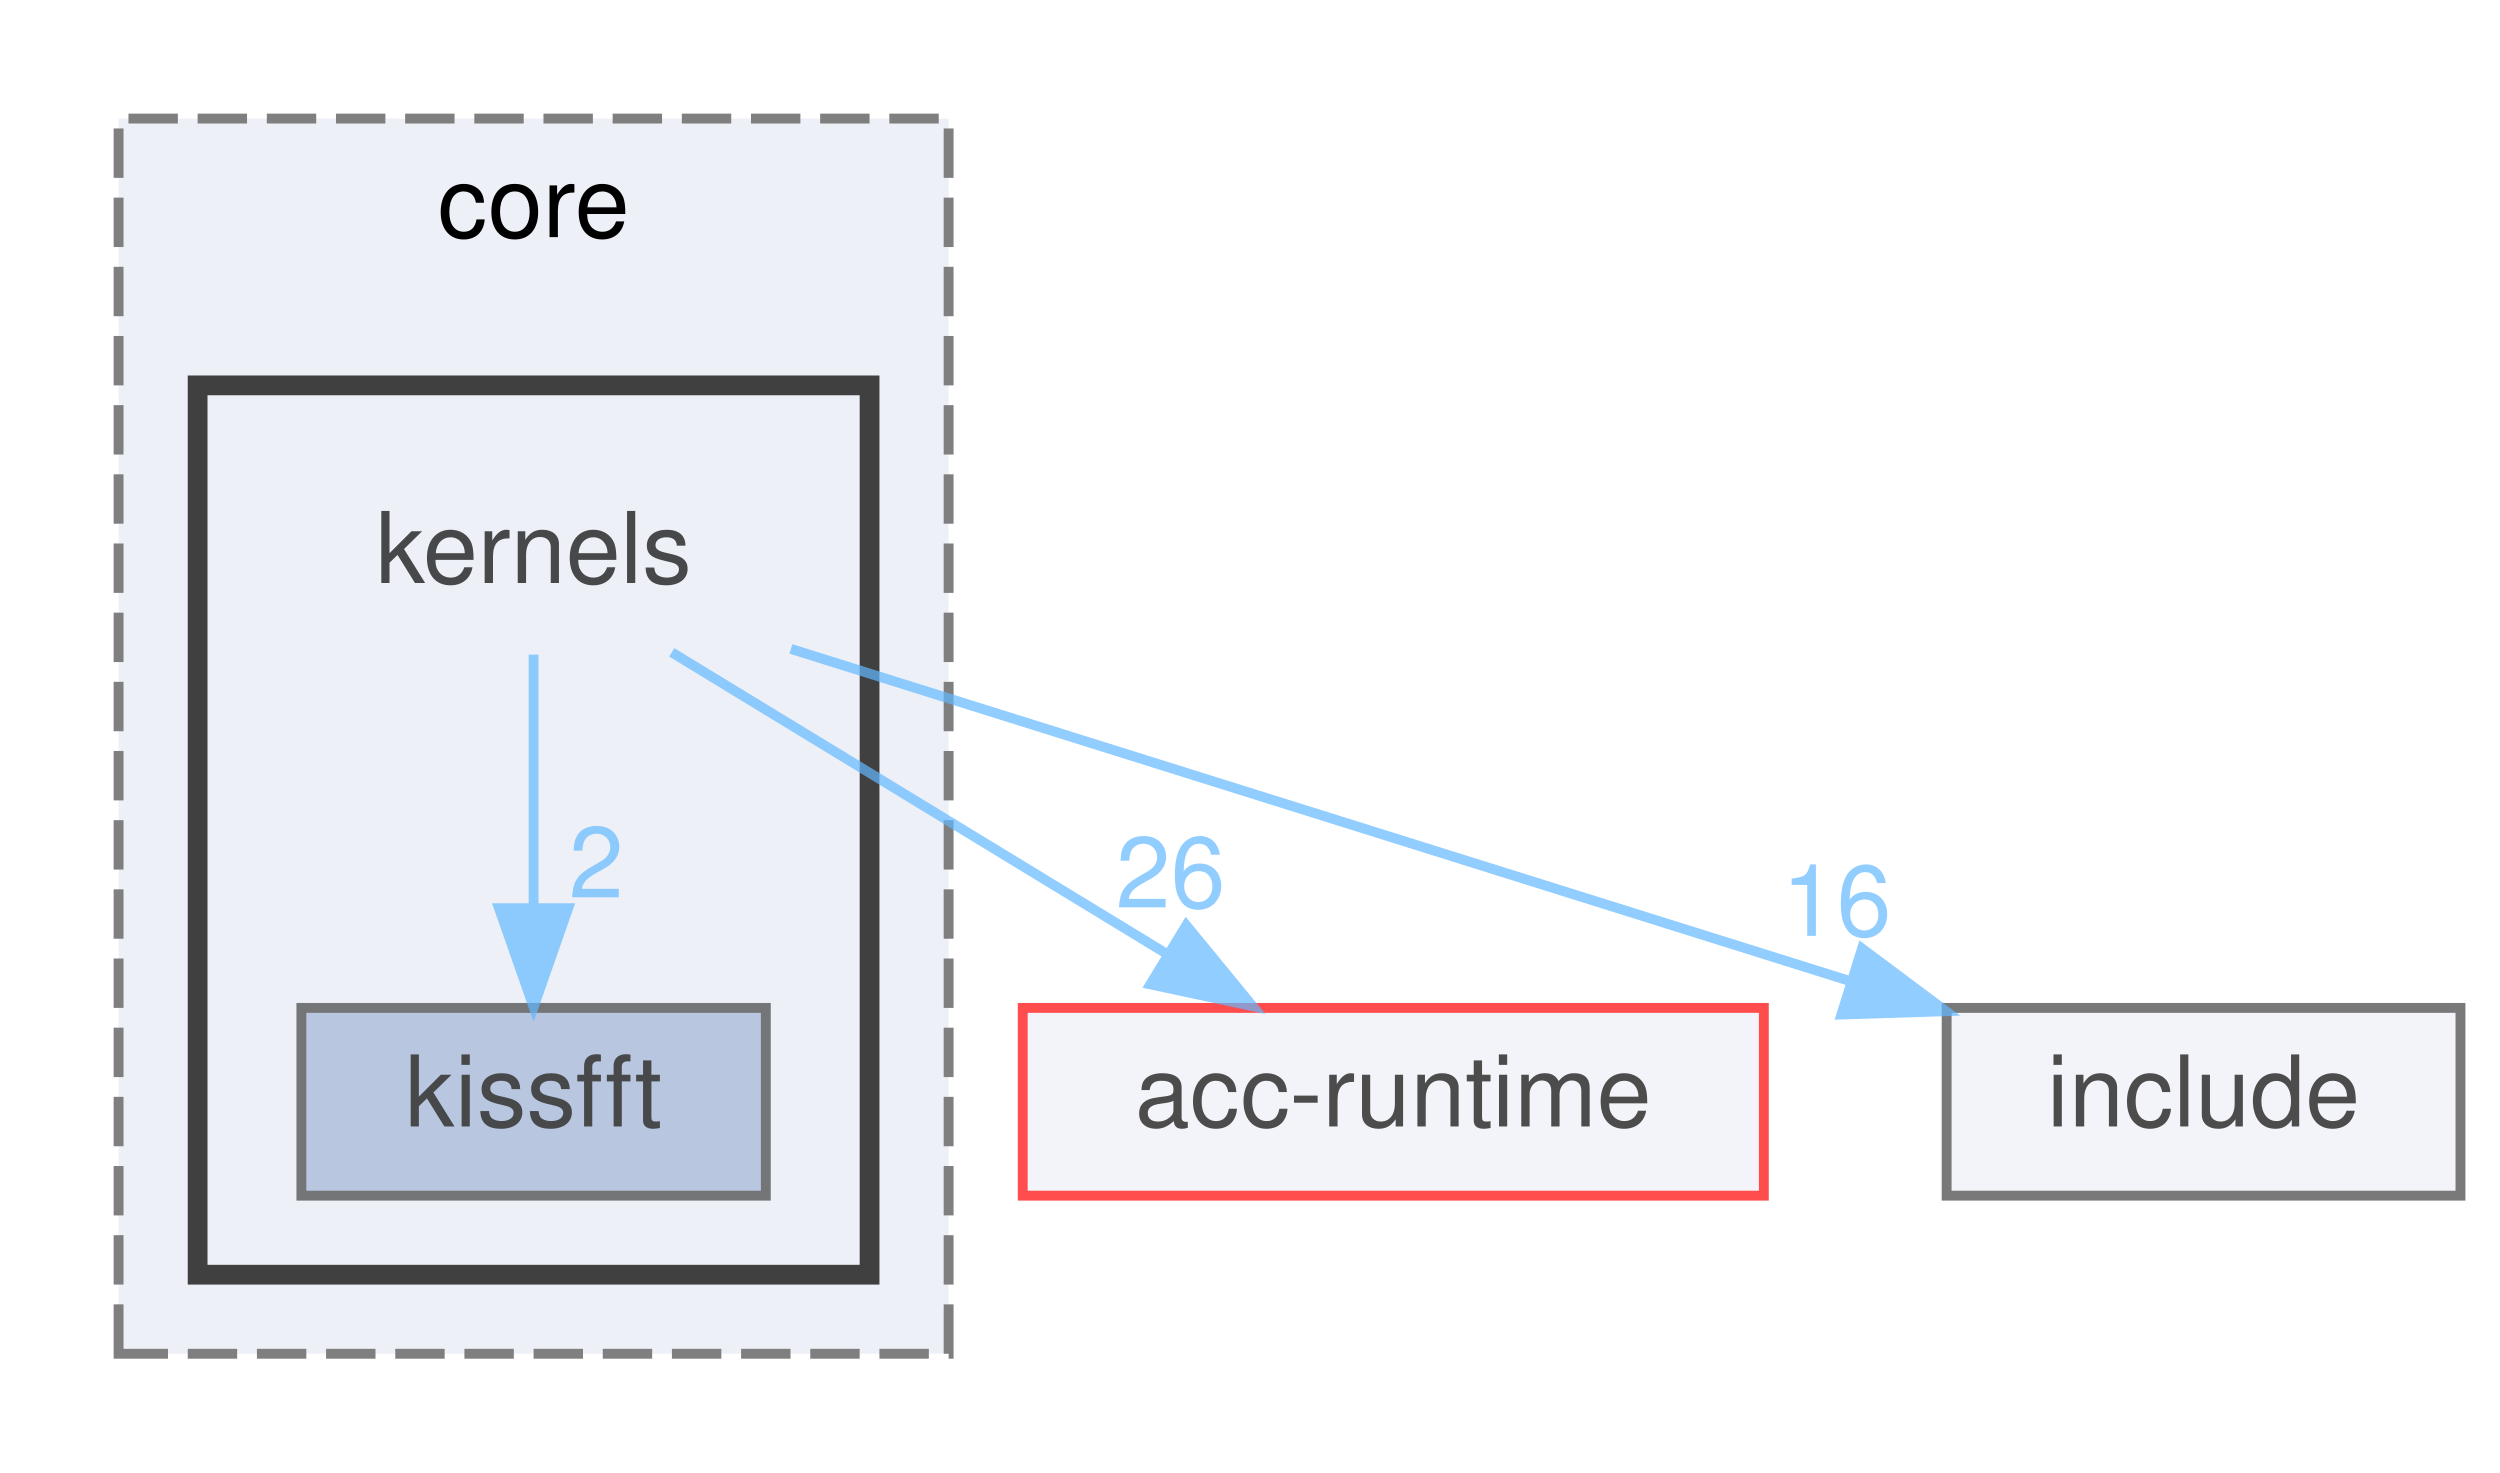
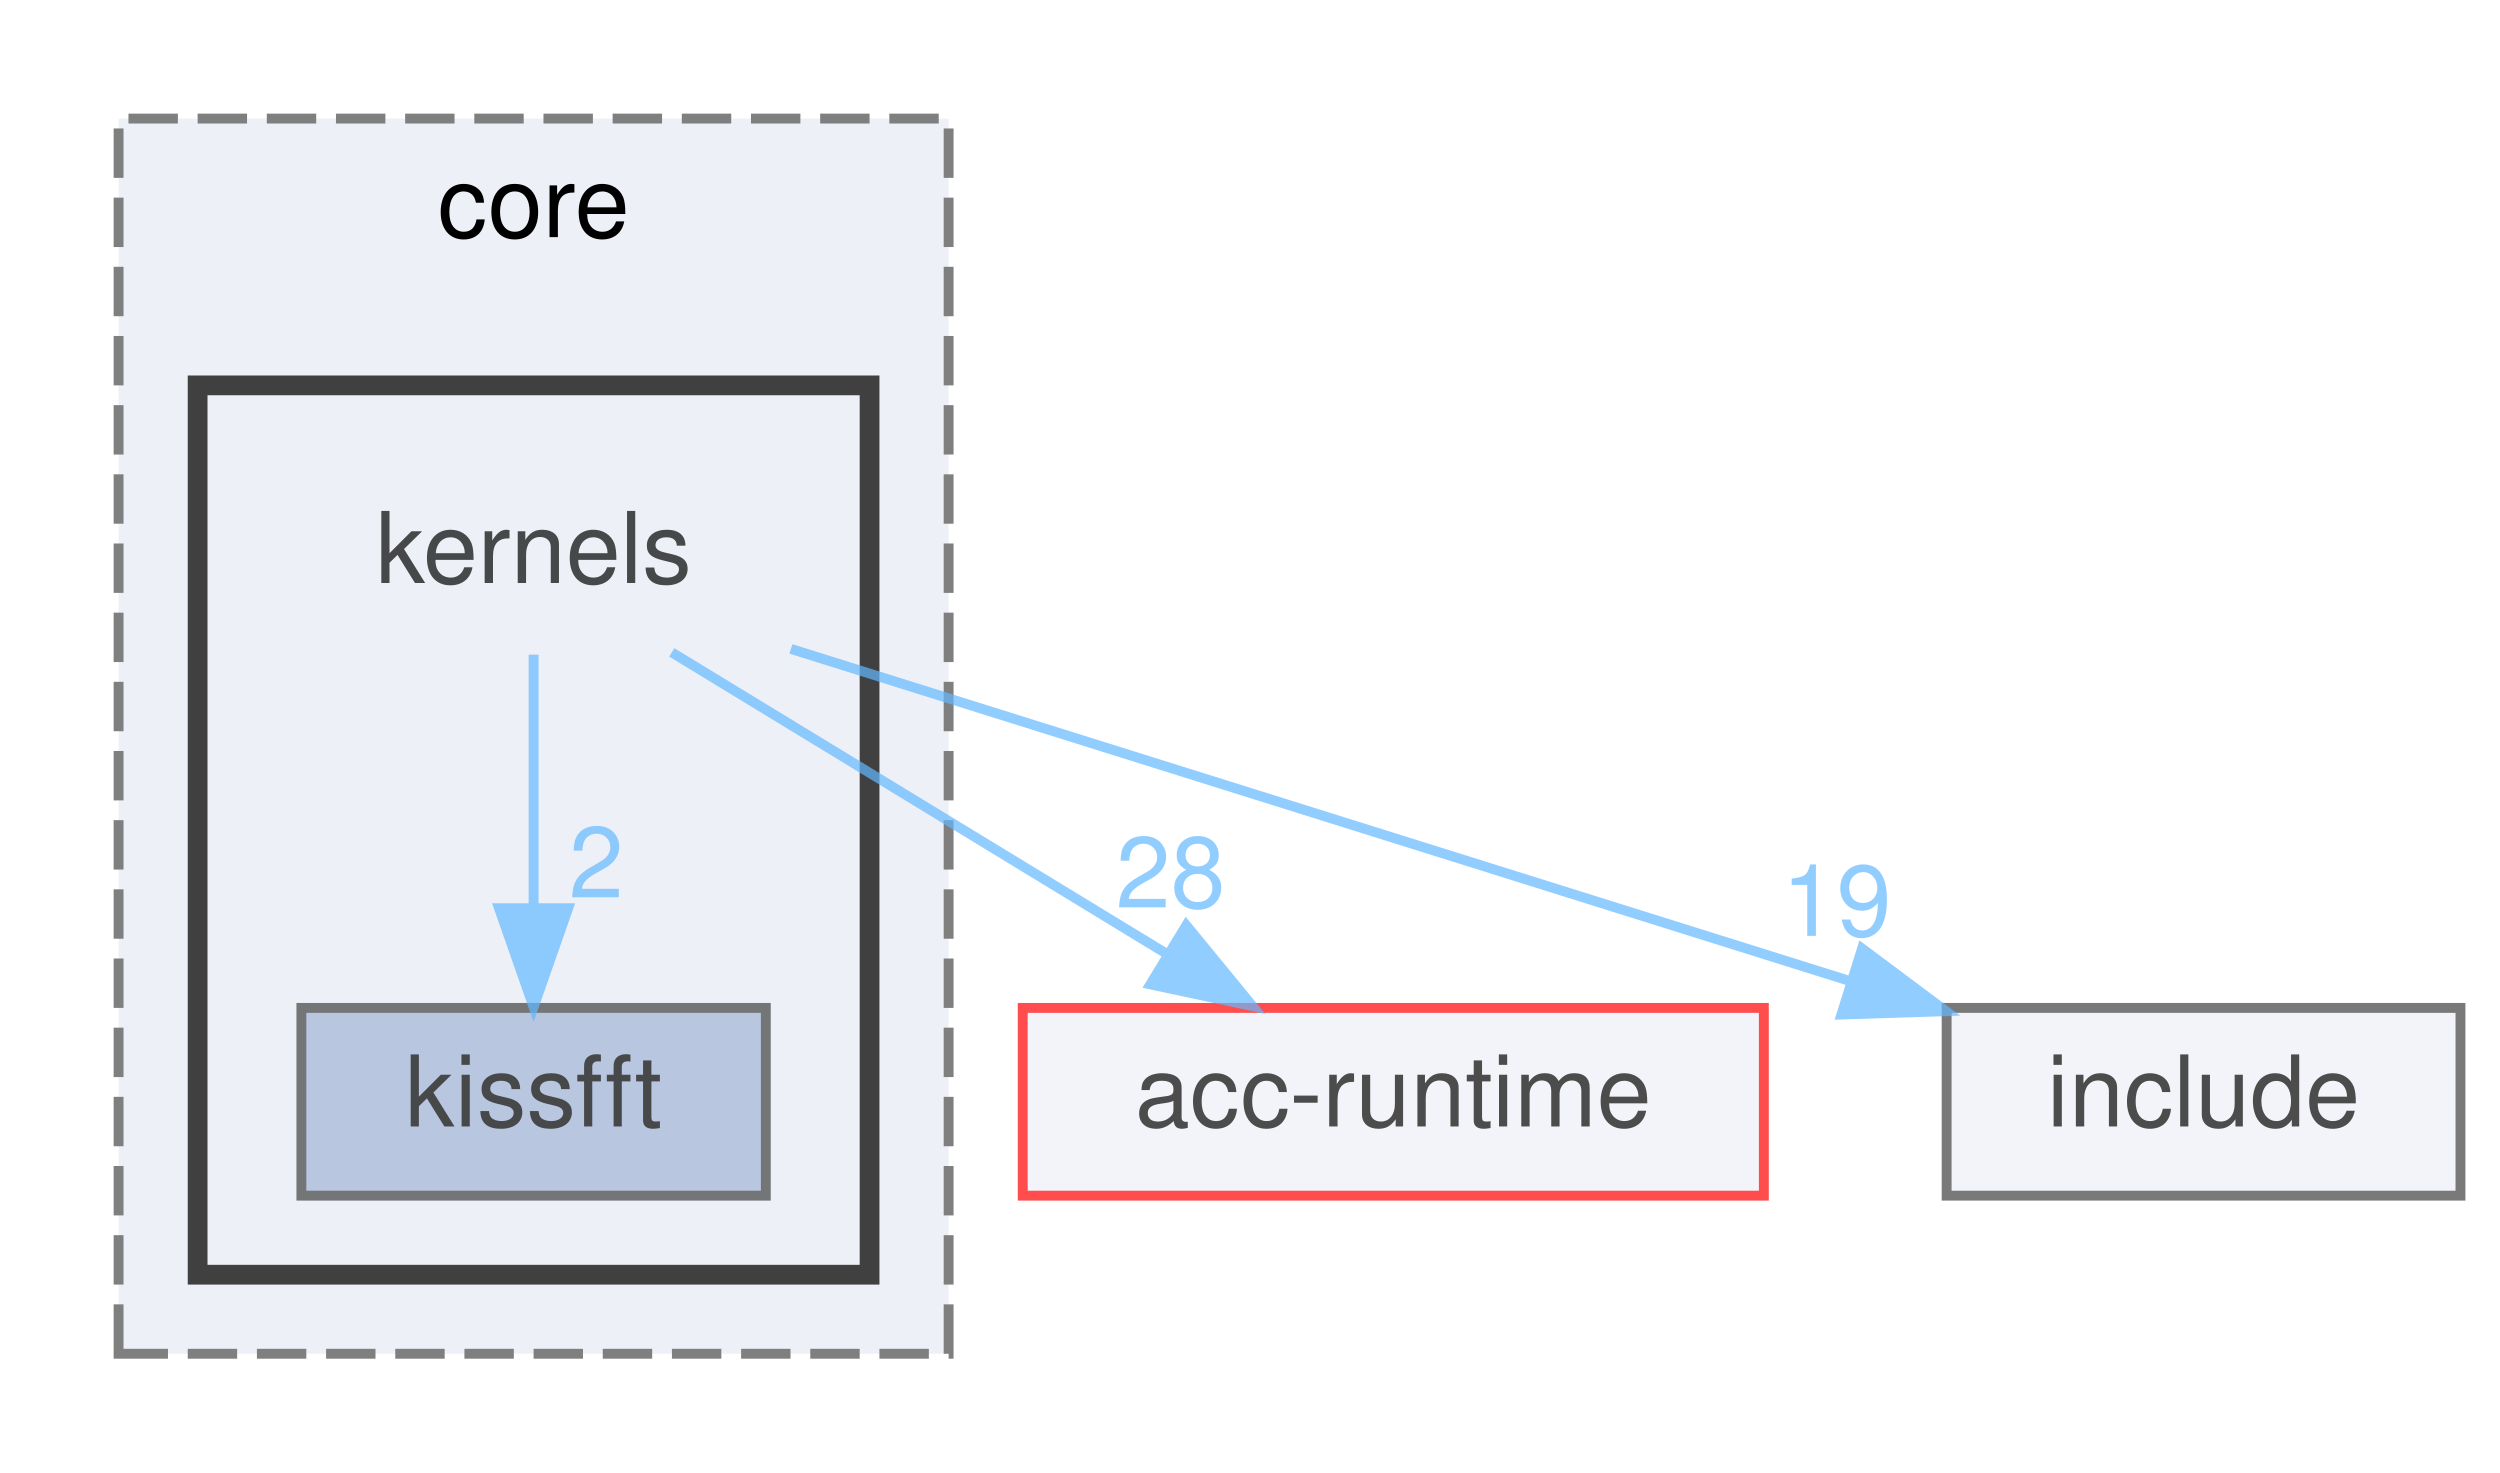
<svg xmlns="http://www.w3.org/2000/svg" xmlns:xlink="http://www.w3.org/1999/xlink" width="253pt" height="149pt" viewBox="0.00 0.00 253.00 149.00">
  <svg id="main" version="1.1" xml:space="preserve">
    <style type="text/css">
.node, .edge {opacity: 0.7;}
.node.selected, .edge.selected {opacity: 1;}
.edge:hover path { stroke: red; }
.edge:hover polygon { stroke: red; fill: red; }
</style>
    <svg id="graph" class="graph">
      <g id="graph0" class="graph" transform="scale(1 1) rotate(0) translate(4 145)">
        <g id="clust1" class="cluster">
          <g id="a_clust1">
            <a xlink:href="dir_aebb8dcc11953d78e620bbef0b9e2183.html" target="_top" xlink:title="core">
              <polygon fill="#edf0f7" stroke="#7f7f7f" stroke-dasharray="5,2" points="8,-8 8,-133 92,-133 92,-8 8,-8" />
              <text text-anchor="middle" x="50" y="-121" font-family="Helvetica,sans-Serif" font-size="10.00">core</text>
            </a>
          </g>
        </g>
        <g id="clust2" class="cluster">
          <g id="a_clust2">
            <a xlink:href="dir_6c4b2ad16fd083bd77445f3f3def4082.html" target="_top">
              <polygon fill="#edf0f7" stroke="#404040" stroke-width="2" points="16,-16 16,-106 84,-106 84,-16 16,-16" />
            </a>
          </g>
        </g>
        <g id="node1" class="node">
          <text text-anchor="middle" x="50" y="-86" font-family="Helvetica,sans-Serif" font-size="10.00">kernels</text>
        </g>
        <g id="node2" class="node">
          <g id="a_node2">
            <a xlink:href="dir_4ece96ccb3e5059839e6aa5110183cb8.html" target="_top" xlink:title="kissfft">
              <polygon fill="#a2b4d6" stroke="#404040" points="73.5,-43 26.5,-43 26.5,-24 73.5,-24 73.5,-43" />
              <text text-anchor="middle" x="50" y="-31" font-family="Helvetica,sans-Serif" font-size="10.00">kissfft</text>
            </a>
          </g>
        </g>
        <g id="edge2" class="edge">
          <g id="a_edge2">
            <a xlink:href="dir_000040_000041.html" target="_top">
              <path fill="none" stroke="#63b8ff" d="M50,-78.75C50,-71.8 50,-61.85 50,-53.13" />
              <polygon fill="#63b8ff" stroke="#63b8ff" points="53.5,-53.09 50,-43.09 46.5,-53.09 53.5,-53.09" />
            </a>
          </g>
          <g id="a_edge2-headlabel">
            <a xlink:href="dir_000040_000041.html" target="_top" xlink:title="2">
              <text text-anchor="middle" x="56.34" y="-54.18" font-family="Helvetica,sans-Serif" font-size="10.00" fill="#63b8ff">2</text>
            </a>
          </g>
        </g>
        <g id="node3" class="node">
          <g id="a_node3">
            <a xlink:href="dir_2dc8787002676dc565357b7cfa0121df.html" target="_top" xlink:title="acc-runtime">
              <polygon fill="#edf0f7" stroke="red" points="174.5,-43 99.5,-43 99.5,-24 174.5,-24 174.5,-43" />
              <text text-anchor="middle" x="137" y="-31" font-family="Helvetica,sans-Serif" font-size="10.00">acc-runtime</text>
            </a>
          </g>
        </g>
        <g id="edge1" class="edge">
          <g id="a_edge1">
            <a xlink:href="dir_000040_000006.html" target="_top">
              <path fill="none" stroke="#63b8ff" d="M63.98,-78.98C77.47,-70.77 98.13,-58.18 114.04,-48.49" />
              <polygon fill="#63b8ff" stroke="#63b8ff" points="116.05,-51.36 122.77,-43.17 112.41,-45.38 116.05,-51.36" />
            </a>
          </g>
          <g id="a_edge1-headlabel">
-             <a xlink:href="dir_000040_000006.html" target="_top" xlink:title="26">
-               <text text-anchor="middle" x="114.46" y="-53.16" font-family="Helvetica,sans-Serif" font-size="10.00" fill="#63b8ff">26</text>
+             <a xlink:href="dir_000040_000006.html" target="_top" xlink:title="28">
+               <text text-anchor="middle" x="114.46" y="-53.16" font-family="Helvetica,sans-Serif" font-size="10.00" fill="#63b8ff">28</text>
            </a>
          </g>
        </g>
        <g id="node4" class="node">
          <g id="a_node4">
            <a xlink:href="dir_d44c64559bbebec7f509842c48db8b23.html" target="_top" xlink:title="include">
              <polygon fill="#edf0f7" stroke="#404040" points="245,-43 193,-43 193,-24 245,-24 245,-43" />
              <text text-anchor="middle" x="219" y="-31" font-family="Helvetica,sans-Serif" font-size="10.00">include</text>
            </a>
          </g>
        </g>
        <g id="edge3" class="edge">
          <g id="a_edge3">
            <a xlink:href="dir_000040_000037.html" target="_top">
              <path fill="none" stroke="#63b8ff" d="M76.04,-79.33C104.69,-70.35 150.95,-55.84 183.05,-45.77" />
              <polygon fill="#63b8ff" stroke="#63b8ff" points="184.44,-49.01 192.93,-42.67 182.35,-42.33 184.44,-49.01" />
            </a>
          </g>
          <g id="a_edge3-headlabel">
-             <a xlink:href="dir_000040_000037.html" target="_top" xlink:title="16">
-               <text text-anchor="middle" x="181.86" y="-50.29" font-family="Helvetica,sans-Serif" font-size="10.00" fill="#63b8ff">16</text>
+             <a xlink:href="dir_000040_000037.html" target="_top" xlink:title="19">
+               <text text-anchor="middle" x="181.86" y="-50.29" font-family="Helvetica,sans-Serif" font-size="10.00" fill="#63b8ff">19</text>
            </a>
          </g>
        </g>
      </g>
    </svg>
  </svg>
  <style type="text/css">

[data-mouse-over-selected='false'] { opacity: 0.7; }
[data-mouse-over-selected='true']  { opacity: 1.0; }

</style>
</svg>
